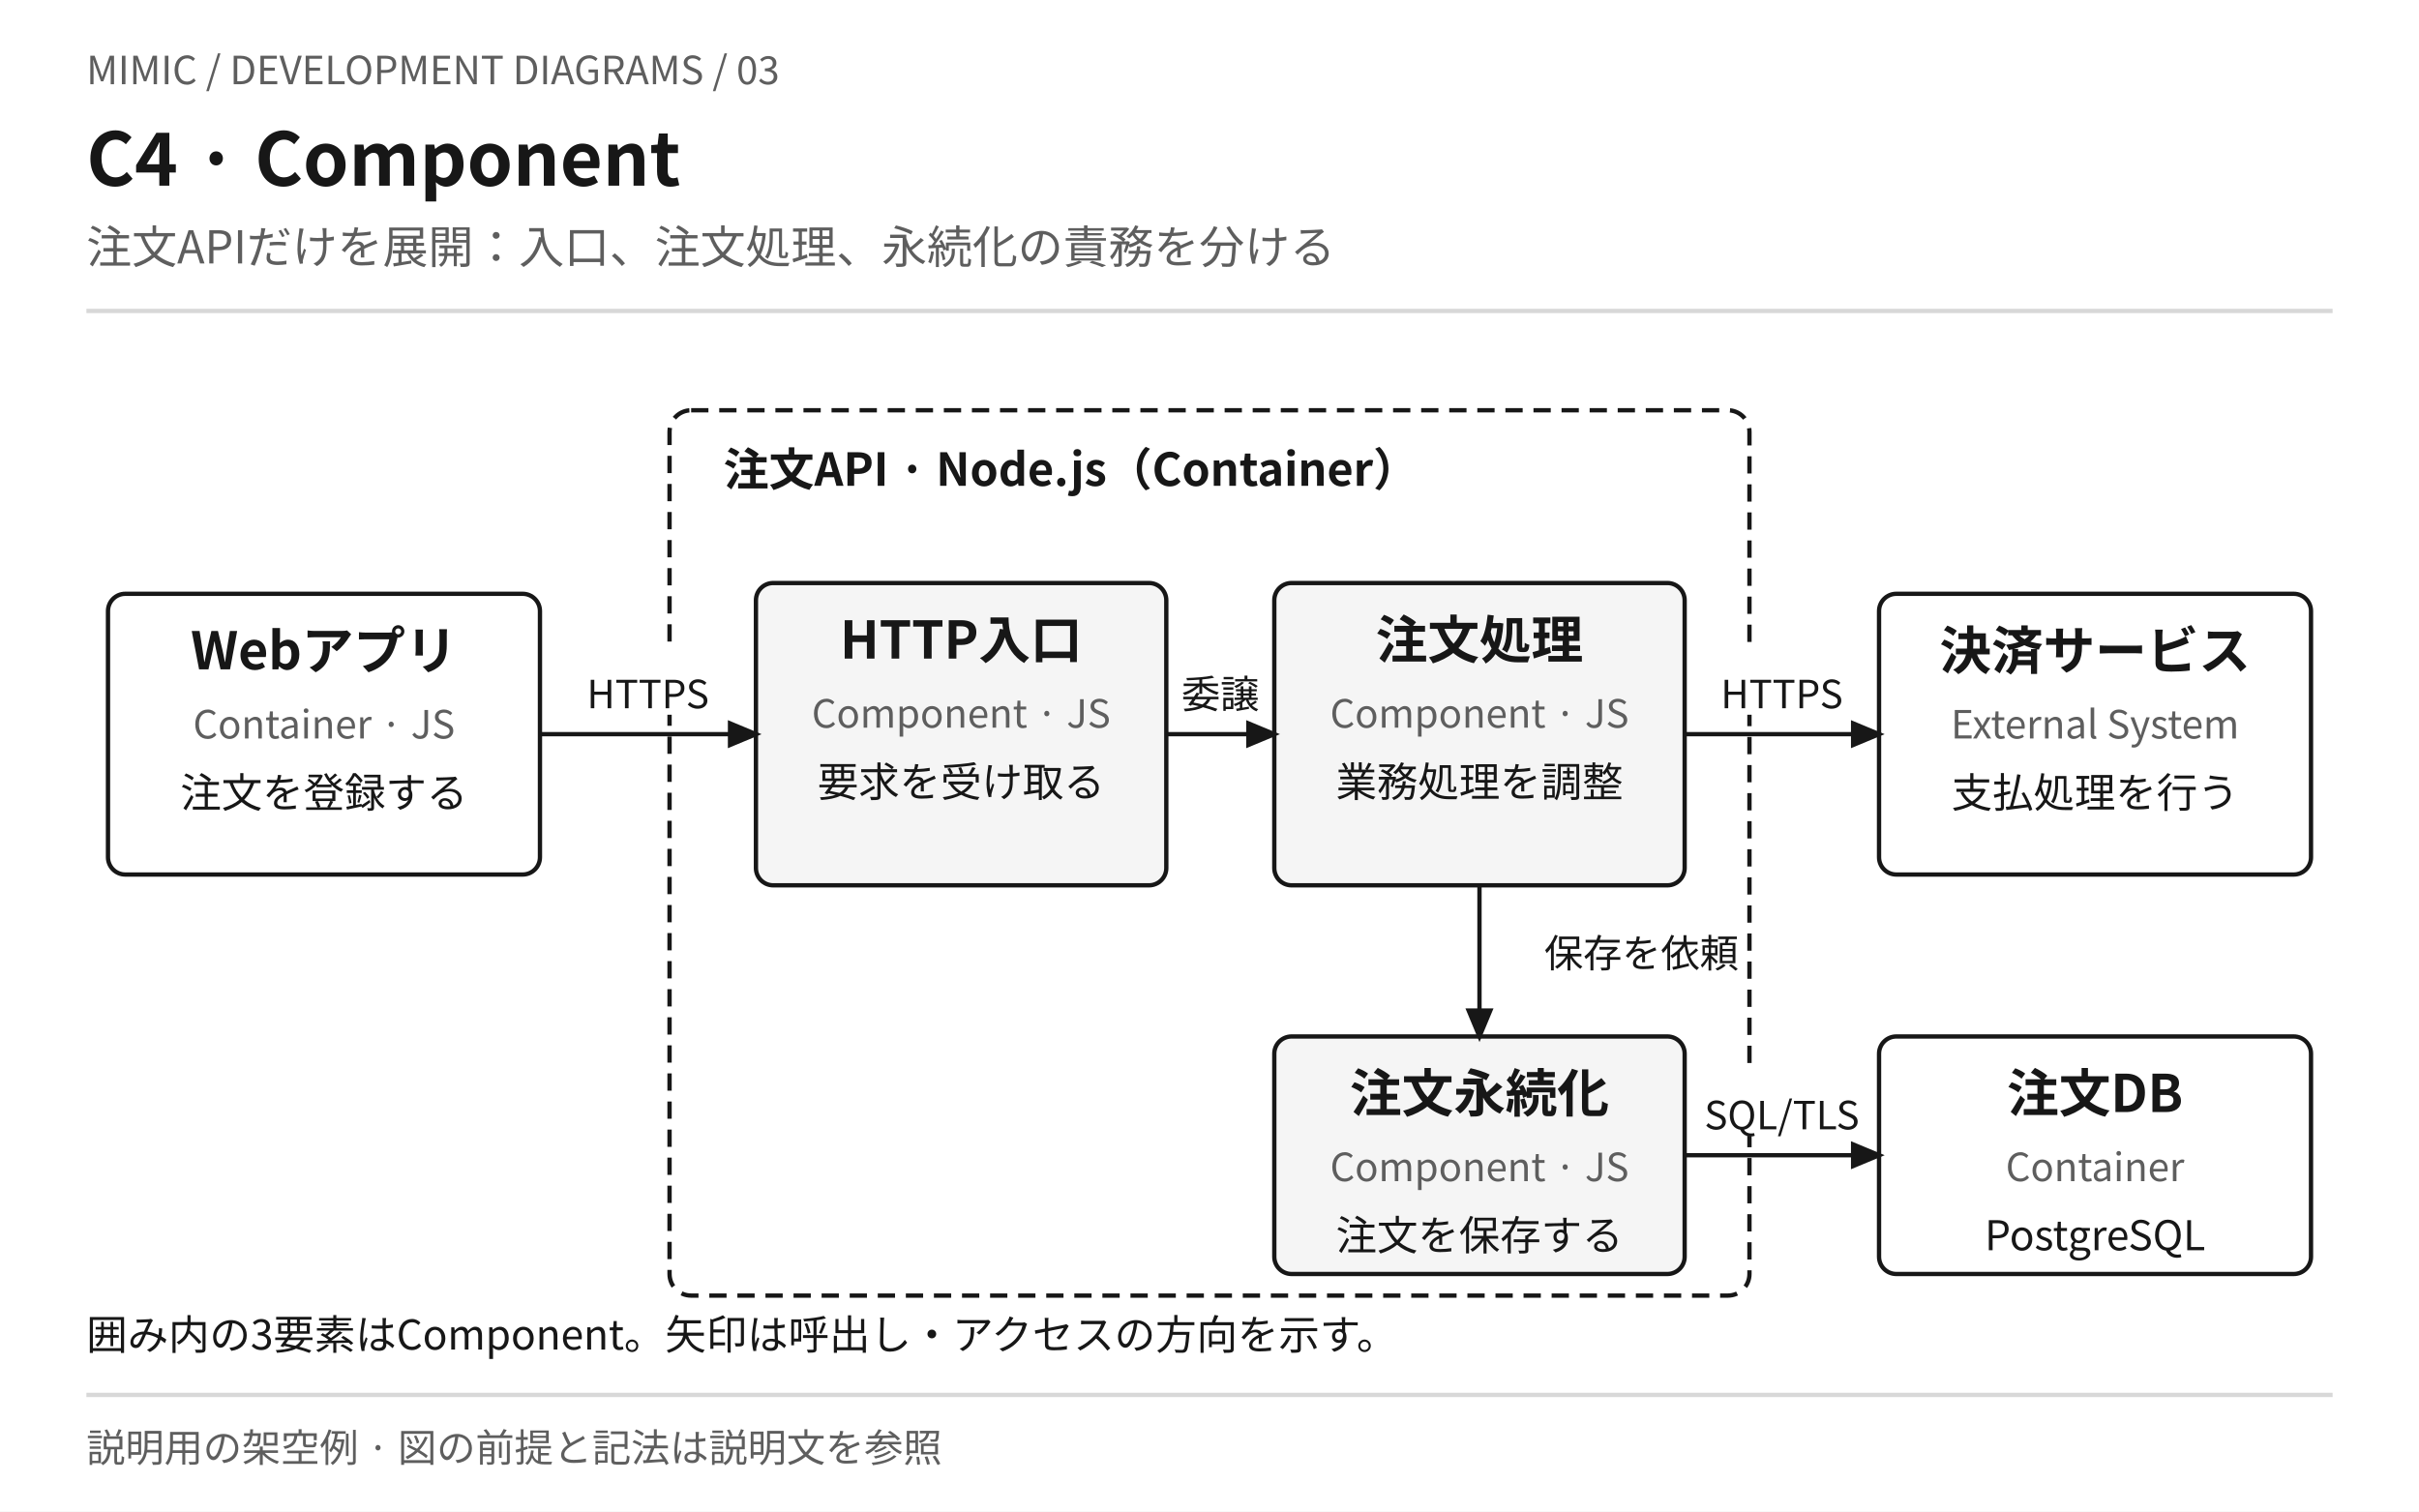
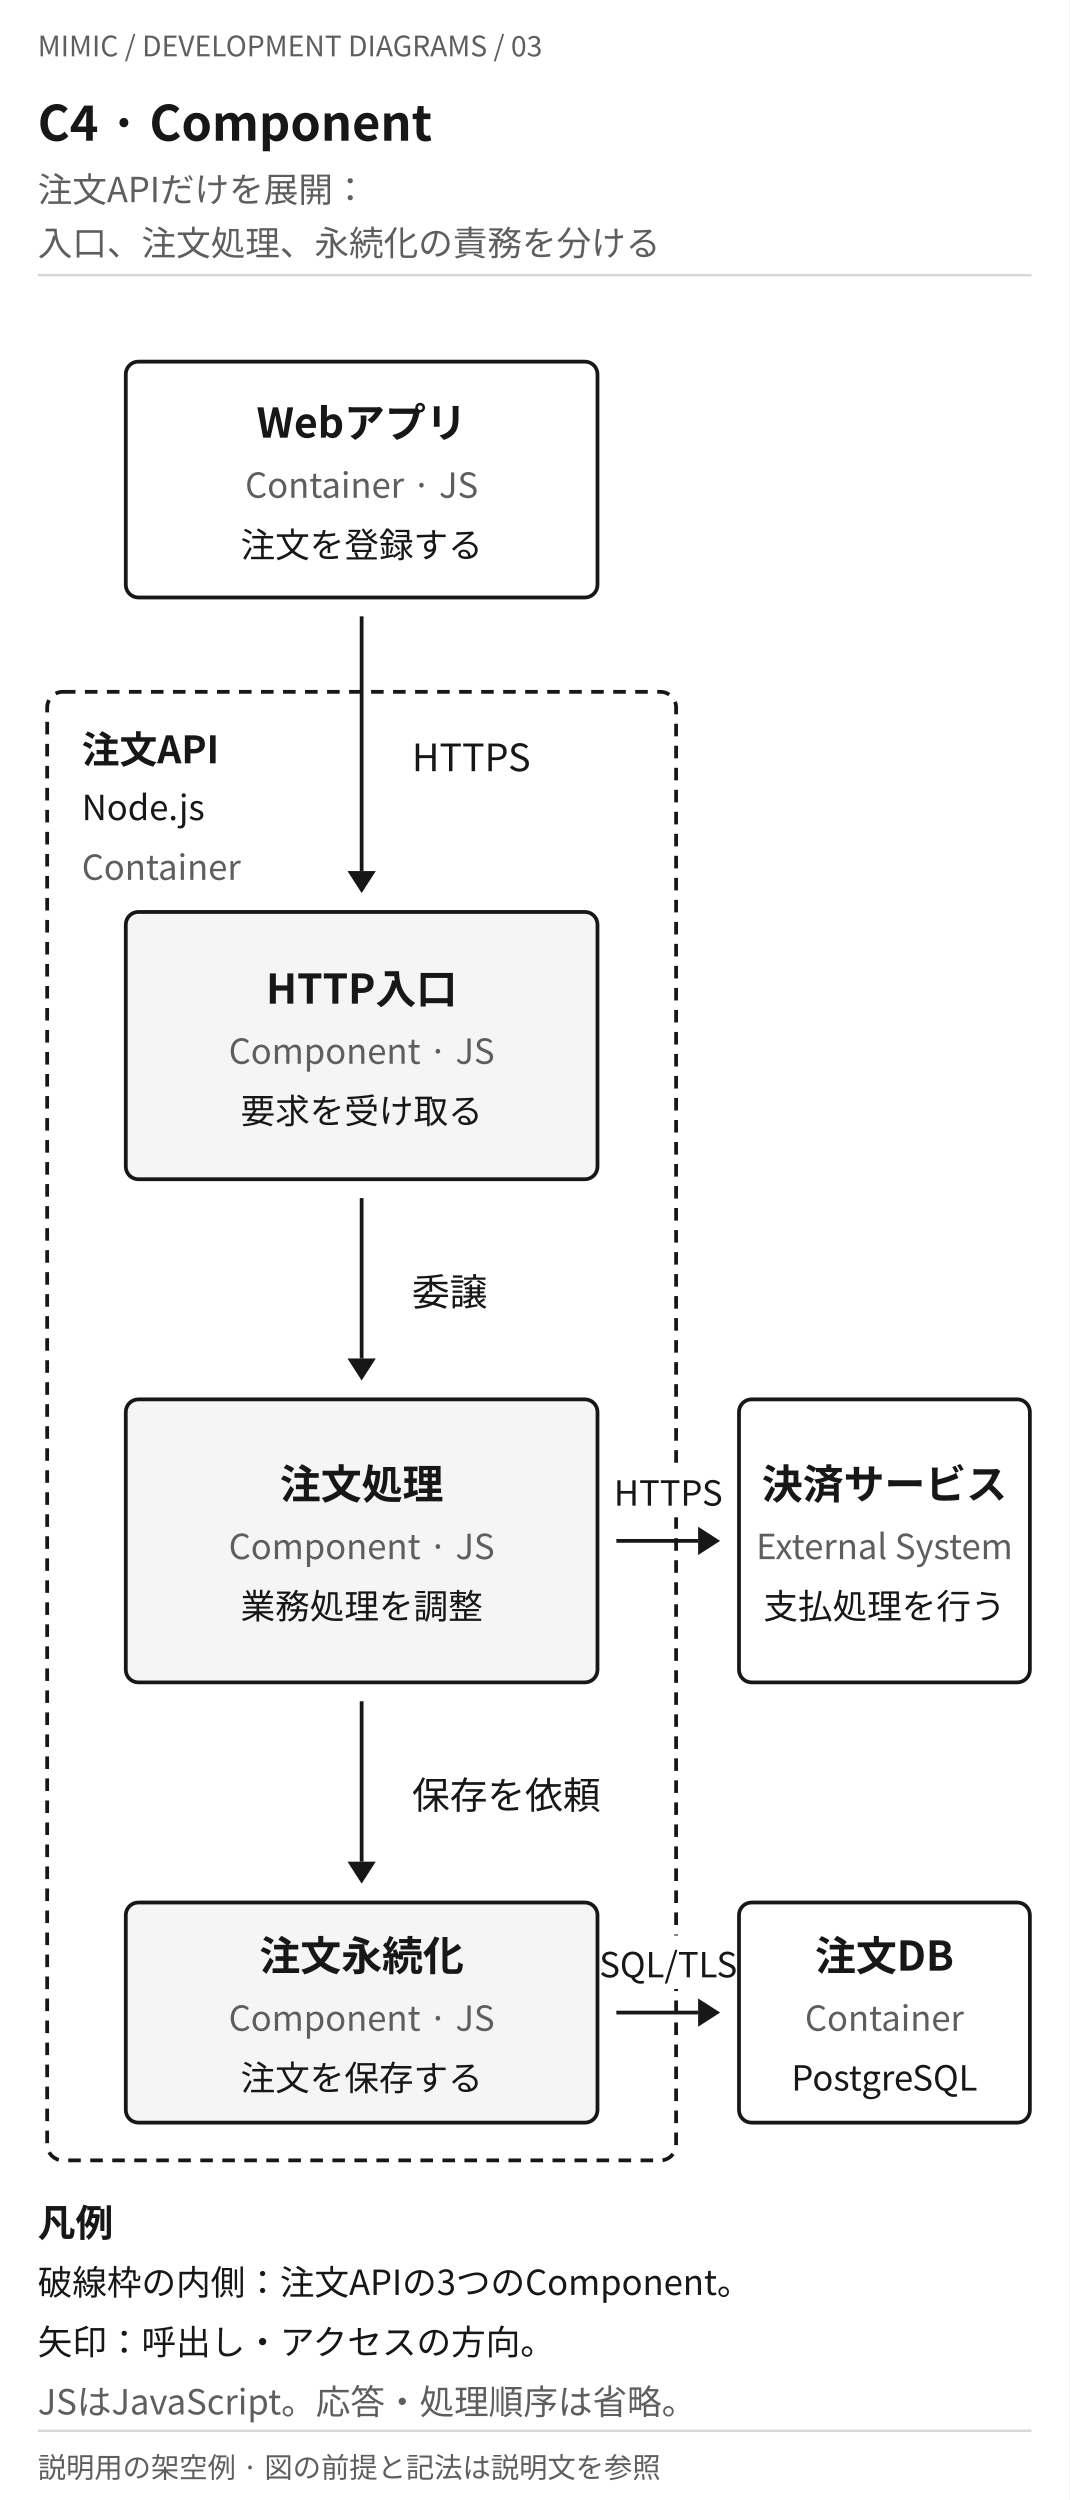
- <svg xmlns="http://www.w3.org/2000/svg" viewBox="0 0 1120 700" role="img" aria-labelledby="title desc">
-   <rect x="0" y="0" width="1120" height="700" fill="#ffffff" stroke="none" stroke-width="2" />
-   <text x="40" y="39" fill="#5e5e5e" font-family="Noto Sans CJK JP, sans-serif" font-size="18" font-weight="400" text-anchor="start">MIMIC  /  DEVELOPMENT DIAGRAMS  /  03</text>
-   <text x="40" y="86" fill="#171717" font-family="Noto Sans CJK JP, sans-serif" font-size="34" font-weight="600" text-anchor="start">C4 · Component</text>
-   <text x="40" y="122" fill="#5e5e5e" font-family="Noto Sans CJK JP, sans-serif" font-size="21" font-weight="400" text-anchor="start">注文APIだけを展開：入口、注文処理、永続化の責務を分ける</text>
-   <line x1="40" y1="144" x2="1080" y2="144" stroke="#d8d8d8" stroke-width="2" />
-   <line x1="40" y1="646" x2="1080" y2="646" stroke="#d8d8d8" stroke-width="2" />
-   <text x="40" y="677" fill="#5e5e5e" font-family="Noto Sans CJK JP, sans-serif" font-size="18" font-weight="400" text-anchor="start">説明用の架空例 · 図の前提と記法は説明文を参照</text>
-   <rect x="310" y="190" width="500" height="410" fill="#ffffff" stroke="#171717" stroke-width="2" rx="10" stroke-dasharray="8 5" />
-   <text x="335" y="225" fill="#171717" font-family="Noto Sans CJK JP, sans-serif" font-size="21" font-weight="600" text-anchor="start">注文API · Node.js（Container）</text>
-   <rect x="50" y="275" width="200" height="130" fill="#ffffff" stroke="#171717" stroke-width="2" rx="8" />
-   <text x="150.0" y="310" fill="#171717" font-family="Noto Sans CJK JP, sans-serif" font-size="24" font-weight="600" text-anchor="middle">Webアプリ</text>
-   <text x="150.0" y="342" fill="#5e5e5e" font-family="Noto Sans CJK JP, sans-serif" font-size="18" font-weight="400" text-anchor="middle">Container · JS</text>
-   <text x="150.0" y="374" fill="#171717" font-family="Noto Sans CJK JP, sans-serif" font-size="19" font-weight="400" text-anchor="middle">注文を登録する</text>
-   <rect x="350" y="270" width="190" height="140" fill="#f5f5f5" stroke="#171717" stroke-width="2" rx="8" />
-   <text x="445.0" y="305" fill="#171717" font-family="Noto Sans CJK JP, sans-serif" font-size="24" font-weight="600" text-anchor="middle">HTTP入口</text>
-   <text x="445.0" y="337" fill="#5e5e5e" font-family="Noto Sans CJK JP, sans-serif" font-size="18" font-weight="400" text-anchor="middle">Component · JS</text>
-   <text x="445.0" y="369" fill="#171717" font-family="Noto Sans CJK JP, sans-serif" font-size="19" font-weight="400" text-anchor="middle">要求を受け取る</text>
-   <rect x="590" y="270" width="190" height="140" fill="#f5f5f5" stroke="#171717" stroke-width="2" rx="8" />
-   <text x="685.0" y="305" fill="#171717" font-family="Noto Sans CJK JP, sans-serif" font-size="24" font-weight="600" text-anchor="middle">注文処理</text>
-   <text x="685.0" y="337" fill="#5e5e5e" font-family="Noto Sans CJK JP, sans-serif" font-size="18" font-weight="400" text-anchor="middle">Component · JS</text>
-   <text x="685.0" y="369" fill="#171717" font-family="Noto Sans CJK JP, sans-serif" font-size="19" font-weight="400" text-anchor="middle">業務処理を調整</text>
-   <rect x="590" y="480" width="190" height="110" fill="#f5f5f5" stroke="#171717" stroke-width="2" rx="8" />
-   <text x="685.0" y="515" fill="#171717" font-family="Noto Sans CJK JP, sans-serif" font-size="24" font-weight="600" text-anchor="middle">注文永続化</text>
-   <text x="685.0" y="547" fill="#5e5e5e" font-family="Noto Sans CJK JP, sans-serif" font-size="18" font-weight="400" text-anchor="middle">Component · JS</text>
-   <text x="685.0" y="579" fill="#171717" font-family="Noto Sans CJK JP, sans-serif" font-size="19" font-weight="400" text-anchor="middle">注文を保存する</text>
-   <rect x="870" y="275" width="200" height="130" fill="#ffffff" stroke="#171717" stroke-width="2" rx="8" />
-   <text x="970.0" y="310" fill="#171717" font-family="Noto Sans CJK JP, sans-serif" font-size="24" font-weight="600" text-anchor="middle">決済サービス</text>
-   <text x="970.0" y="342" fill="#5e5e5e" font-family="Noto Sans CJK JP, sans-serif" font-size="18" font-weight="400" text-anchor="middle">External System</text>
-   <text x="970.0" y="374" fill="#171717" font-family="Noto Sans CJK JP, sans-serif" font-size="19" font-weight="400" text-anchor="middle">支払処理を行う</text>
-   <rect x="870" y="480" width="200" height="110" fill="#ffffff" stroke="#171717" stroke-width="2" rx="8" />
-   <text x="970.0" y="515" fill="#171717" font-family="Noto Sans CJK JP, sans-serif" font-size="24" font-weight="600" text-anchor="middle">注文DB</text>
-   <text x="970.0" y="547" fill="#5e5e5e" font-family="Noto Sans CJK JP, sans-serif" font-size="18" font-weight="400" text-anchor="middle">Container</text>
-   <text x="970.0" y="579" fill="#171717" font-family="Noto Sans CJK JP, sans-serif" font-size="19" font-weight="400" text-anchor="middle">PostgreSQL</text>
-   <line x1="250" y1="340" x2="350" y2="340" stroke="#171717" stroke-width="2" />
-   <polygon points="338.0,335.0 350,340 338.0,345.0" fill="#171717" stroke="#171717" stroke-width="2" />
-   <rect x="262.0" y="301" width="76" height="30" fill="#ffffff" stroke="none" stroke-width="2" />
-   <text x="300.0" y="328" fill="#171717" font-family="Noto Sans CJK JP, sans-serif" font-size="18" font-weight="400" text-anchor="middle">HTTPS</text>
-   <line x1="540" y1="340" x2="590" y2="340" stroke="#171717" stroke-width="2" />
-   <polygon points="578.0,335.0 590,340 578.0,345.0" fill="#171717" stroke="#171717" stroke-width="2" />
-   <text x="565.0" y="328.0" fill="#171717" font-family="Noto Sans CJK JP, sans-serif" font-size="18" font-weight="400" text-anchor="middle">委譲</text>
-   <line x1="780" y1="340" x2="870" y2="340" stroke="#171717" stroke-width="2" />
-   <polygon points="858.0,335.0 870,340 858.0,345.0" fill="#171717" stroke="#171717" stroke-width="2" />
-   <rect x="787.0" y="301" width="76" height="30" fill="#ffffff" stroke="none" stroke-width="2" />
-   <text x="825.0" y="328" fill="#171717" font-family="Noto Sans CJK JP, sans-serif" font-size="18" font-weight="400" text-anchor="middle">HTTPS</text>
-   <line x1="685" y1="410" x2="685" y2="480" stroke="#171717" stroke-width="2" />
-   <polygon points="690.0,468.0 685,480 680.0,468.0" fill="#171717" stroke="#171717" stroke-width="2" />
-   <text x="715" y="448" fill="#171717" font-family="Noto Sans CJK JP, sans-serif" font-size="18" font-weight="400" text-anchor="start">保存を依頼</text>
-   <line x1="780" y1="535" x2="870" y2="535" stroke="#171717" stroke-width="2" />
-   <polygon points="858.0,530.0 870,535 858.0,540.0" fill="#171717" stroke="#171717" stroke-width="2" />
-   <rect x="787.0" y="496" width="76" height="30" fill="#ffffff" stroke="none" stroke-width="2" />
-   <text x="825.0" y="523" fill="#171717" font-family="Noto Sans CJK JP, sans-serif" font-size="18" font-weight="400" text-anchor="middle">SQL/TLS</text>
-   <text x="40" y="625" fill="#171717" font-family="Noto Sans CJK JP, sans-serif" font-size="19" font-weight="400" text-anchor="start">囲み内の3要素はComponent。矢印は呼出し・アクセスの方向を示す。</text>
+ <svg xmlns="http://www.w3.org/2000/svg" viewBox="0 0 680 1590" role="img" aria-labelledby="title desc">
+   <rect x="0" y="0" width="680" height="1590" rx="0" fill="#ffffff" stroke="none" stroke-width="2.4" />
+   <text x="24" y="28" fill="#5e5e5e" font-family="Noto Sans CJK JP, sans-serif" font-size="18" font-weight="400" text-anchor="start" dominant-baseline="central">MIMIC  /  DEVELOPMENT DIAGRAMS  /  03</text>
+   <text x="24" y="76" fill="#171717" font-family="Noto Sans CJK JP, sans-serif" font-size="31" font-weight="600" text-anchor="start" dominant-baseline="central">C4 · Component</text>
+   <text x="24" y="119" fill="#5e5e5e" font-family="Noto Sans CJK JP, sans-serif" font-size="22" font-weight="400" text-anchor="start" dominant-baseline="central">注文APIだけを展開：</text>
+   <text x="24" y="153" fill="#5e5e5e" font-family="Noto Sans CJK JP, sans-serif" font-size="22" font-weight="400" text-anchor="start" dominant-baseline="central">入口、注文処理、永続化の責務を分ける</text>
+   <line x1="24" y1="175" x2="656" y2="175" stroke="#d8d8d8" stroke-width="1.6" />
+   <line x1="24" y1="1546" x2="656" y2="1546" stroke="#d8d8d8" stroke-width="1.6" />
+   <text x="24" y="1568" fill="#5e5e5e" font-family="Noto Sans CJK JP, sans-serif" font-size="18" font-weight="400" text-anchor="start" dominant-baseline="central">説明用の架空例 · 図の前提と記法は説明文を参照</text>
+   <rect x="30" y="440" width="400" height="934" rx="10" fill="#ffffff" stroke="#171717" stroke-width="2.4" stroke-dasharray="8 6" />
+   <text x="52" y="475" fill="#171717" font-family="Noto Sans CJK JP, sans-serif" font-size="24" font-weight="600" text-anchor="start" dominant-baseline="central">注文API</text>
+   <text x="52" y="512" fill="#171717" font-family="Noto Sans CJK JP, sans-serif" font-size="22" font-weight="400" text-anchor="start" dominant-baseline="central">Node.js</text>
+   <text x="52" y="550" fill="#5e5e5e" font-family="Noto Sans CJK JP, sans-serif" font-size="22" font-weight="400" text-anchor="start" dominant-baseline="central">Container</text>
+   <rect x="80" y="230" width="300" height="150" rx="8" fill="#ffffff" stroke="#171717" stroke-width="2.4" />
+   <text x="230.0" y="267.0" fill="#171717" font-family="Noto Sans CJK JP, sans-serif" font-size="26" font-weight="600" text-anchor="middle" dominant-baseline="central">Webアプリ</text>
+   <text x="230.0" y="307.0" fill="#5e5e5e" font-family="Noto Sans CJK JP, sans-serif" font-size="22" font-weight="400" text-anchor="middle" dominant-baseline="central">Container · JS</text>
+   <text x="230.0" y="345.0" fill="#171717" font-family="Noto Sans CJK JP, sans-serif" font-size="22" font-weight="400" text-anchor="middle" dominant-baseline="central">注文を登録する</text>
+   <rect x="80" y="580" width="300" height="170" rx="8" fill="#f5f5f5" stroke="#171717" stroke-width="2.4" />
+   <text x="230.0" y="627.0" fill="#171717" font-family="Noto Sans CJK JP, sans-serif" font-size="26" font-weight="600" text-anchor="middle" dominant-baseline="central">HTTP入口</text>
+   <text x="230.0" y="667.0" fill="#5e5e5e" font-family="Noto Sans CJK JP, sans-serif" font-size="22" font-weight="400" text-anchor="middle" dominant-baseline="central">Component · JS</text>
+   <text x="230.0" y="705.0" fill="#171717" font-family="Noto Sans CJK JP, sans-serif" font-size="22" font-weight="400" text-anchor="middle" dominant-baseline="central">要求を受け取る</text>
+   <rect x="80" y="890" width="300" height="180" rx="8" fill="#f5f5f5" stroke="#171717" stroke-width="2.4" />
+   <text x="230.0" y="942.0" fill="#171717" font-family="Noto Sans CJK JP, sans-serif" font-size="26" font-weight="600" text-anchor="middle" dominant-baseline="central">注文処理</text>
+   <text x="230.0" y="982.0" fill="#5e5e5e" font-family="Noto Sans CJK JP, sans-serif" font-size="22" font-weight="400" text-anchor="middle" dominant-baseline="central">Component · JS</text>
+   <text x="230.0" y="1020.0" fill="#171717" font-family="Noto Sans CJK JP, sans-serif" font-size="22" font-weight="400" text-anchor="middle" dominant-baseline="central">業務処理を調整</text>
+   <rect x="80" y="1210" width="300" height="140" rx="8" fill="#f5f5f5" stroke="#171717" stroke-width="2.4" />
+   <text x="230.0" y="1242.0" fill="#171717" font-family="Noto Sans CJK JP, sans-serif" font-size="26" font-weight="600" text-anchor="middle" dominant-baseline="central">注文永続化</text>
+   <text x="230.0" y="1282.0" fill="#5e5e5e" font-family="Noto Sans CJK JP, sans-serif" font-size="22" font-weight="400" text-anchor="middle" dominant-baseline="central">Component · JS</text>
+   <text x="230.0" y="1320.0" fill="#171717" font-family="Noto Sans CJK JP, sans-serif" font-size="22" font-weight="400" text-anchor="middle" dominant-baseline="central">注文を保存する</text>
+   <rect x="470" y="890" width="185" height="180" rx="8" fill="#ffffff" stroke="#171717" stroke-width="2.4" />
+   <text x="562.5" y="942.0" fill="#171717" font-family="Noto Sans CJK JP, sans-serif" font-size="26" font-weight="600" text-anchor="middle" dominant-baseline="central">決済サービス</text>
+   <text x="562.5" y="982.0" fill="#5e5e5e" font-family="Noto Sans CJK JP, sans-serif" font-size="22" font-weight="400" text-anchor="middle" dominant-baseline="central">External System</text>
+   <text x="562.5" y="1020.0" fill="#171717" font-family="Noto Sans CJK JP, sans-serif" font-size="22" font-weight="400" text-anchor="middle" dominant-baseline="central">支払処理を行う</text>
+   <rect x="470" y="1210" width="185" height="140" rx="8" fill="#ffffff" stroke="#171717" stroke-width="2.4" />
+   <text x="562.5" y="1242.0" fill="#171717" font-family="Noto Sans CJK JP, sans-serif" font-size="26" font-weight="600" text-anchor="middle" dominant-baseline="central">注文DB</text>
+   <text x="562.5" y="1282.0" fill="#5e5e5e" font-family="Noto Sans CJK JP, sans-serif" font-size="22" font-weight="400" text-anchor="middle" dominant-baseline="central">Container</text>
+   <text x="562.5" y="1320.0" fill="#171717" font-family="Noto Sans CJK JP, sans-serif" font-size="22" font-weight="400" text-anchor="middle" dominant-baseline="central">PostgreSQL</text>
+   <line x1="230.0" y1="392.0" x2="230.0" y2="554.0" stroke="#171717" stroke-width="2.4" />
+   <polygon points="239,554 230,568 221,554" fill="#171717" stroke="none" />
+   <text x="262" y="480" fill="#171717" font-family="Noto Sans CJK JP, sans-serif" font-size="24" font-weight="400" text-anchor="start" dominant-baseline="central">HTTPS</text>
+   <line x1="230.0" y1="762.0" x2="230.0" y2="864.0" stroke="#171717" stroke-width="2.4" />
+   <polygon points="239,864 230,878 221,864" fill="#171717" stroke="none" />
+   <text x="262" y="820" fill="#171717" font-family="Noto Sans CJK JP, sans-serif" font-size="24" font-weight="400" text-anchor="start" dominant-baseline="central">委譲</text>
+   <line x1="230.0" y1="1082.0" x2="230.0" y2="1184.0" stroke="#171717" stroke-width="2.4" />
+   <polygon points="239,1184 230,1198 221,1184" fill="#171717" stroke="none" />
+   <text x="262" y="1140" fill="#171717" font-family="Noto Sans CJK JP, sans-serif" font-size="24" font-weight="400" text-anchor="start" dominant-baseline="central">保存を依頼</text>
+   <line x1="392.0" y1="980.0" x2="444.0" y2="980.0" stroke="#171717" stroke-width="2.4" />
+   <polygon points="444,971 458,980 444,989" fill="#171717" stroke="none" />
+   <rect x="382" y="931" width="86" height="34" rx="0" fill="#ffffff" stroke="none" stroke-width="2.4" />
+   <text x="425" y="948" fill="#171717" font-family="Noto Sans CJK JP, sans-serif" font-size="22" font-weight="400" text-anchor="middle" dominant-baseline="central">HTTPS</text>
+   <line x1="392.0" y1="1280.0" x2="444.0" y2="1280.0" stroke="#171717" stroke-width="2.4" />
+   <polygon points="444,1271 458,1280 444,1289" fill="#171717" stroke="none" />
+   <rect x="382" y="1231" width="86" height="34" rx="0" fill="#ffffff" stroke="none" stroke-width="2.4" />
+   <text x="425" y="1248" fill="#171717" font-family="Noto Sans CJK JP, sans-serif" font-size="22" font-weight="400" text-anchor="middle" dominant-baseline="central">SQL/TLS</text>
+   <text x="24" y="1412" fill="#171717" font-family="Noto Sans CJK JP, sans-serif" font-size="24" font-weight="600" text-anchor="start" dominant-baseline="central">凡例</text>
+   <text x="24" y="1450" fill="#171717" font-family="Noto Sans CJK JP, sans-serif" font-size="22" font-weight="400" text-anchor="start" dominant-baseline="central">破線枠の内側：注文APIの3つのComponent。</text>
+   <text x="24" y="1488" fill="#171717" font-family="Noto Sans CJK JP, sans-serif" font-size="22" font-weight="400" text-anchor="start" dominant-baseline="central">矢印：呼出し・アクセスの方向。</text>
+   <text x="24" y="1526" fill="#5e5e5e" font-family="Noto Sans CJK JP, sans-serif" font-size="22" font-weight="400" text-anchor="start" dominant-baseline="central">JSはJavaScript。応答・処理順序は省略。</text>
</svg>
